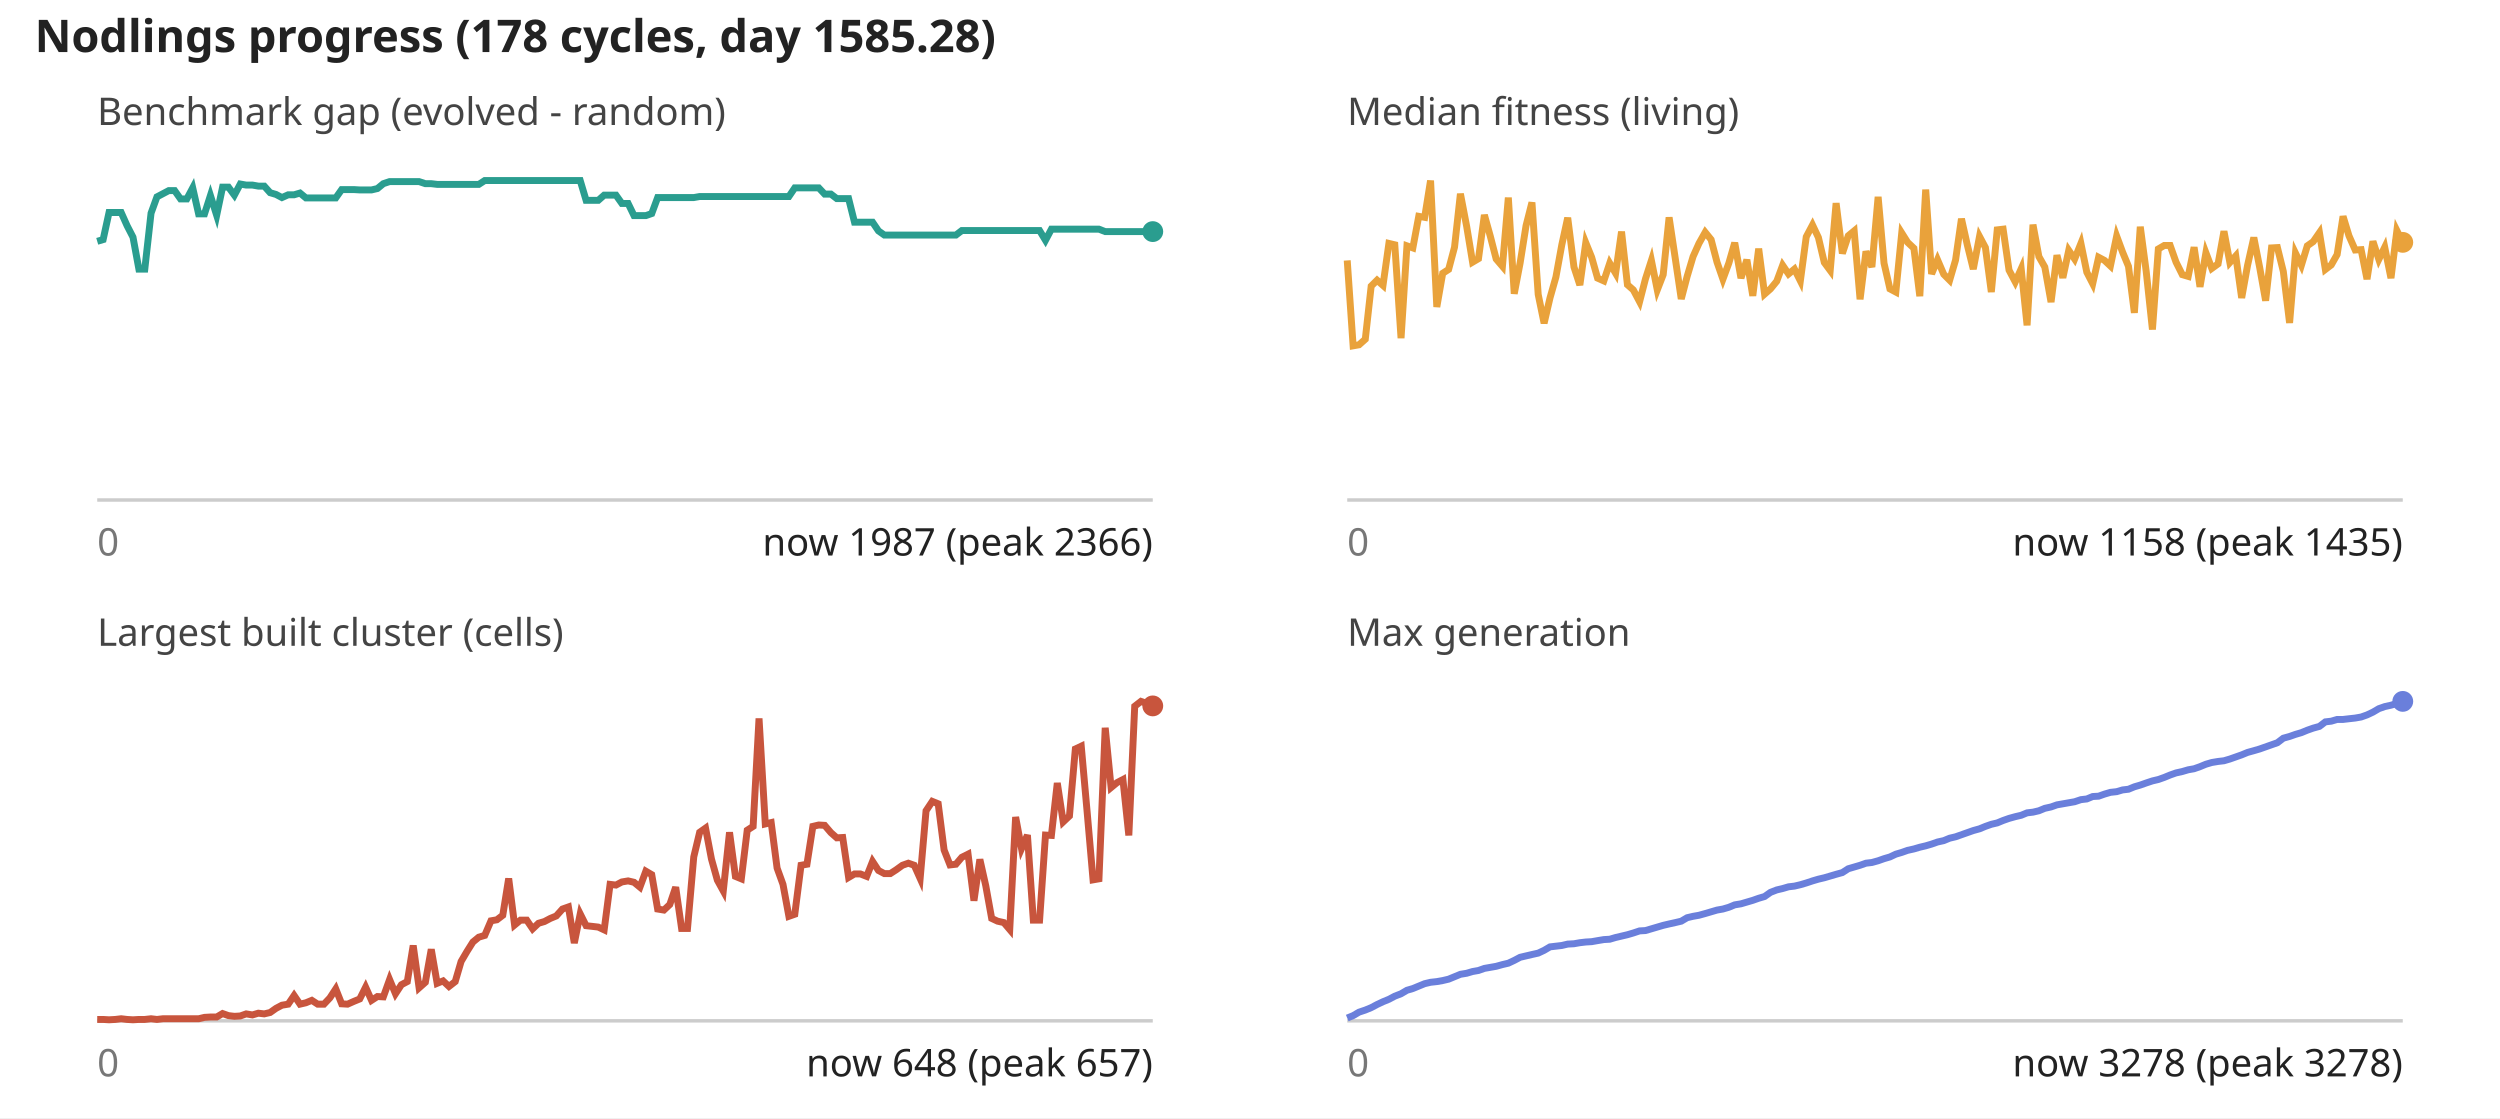
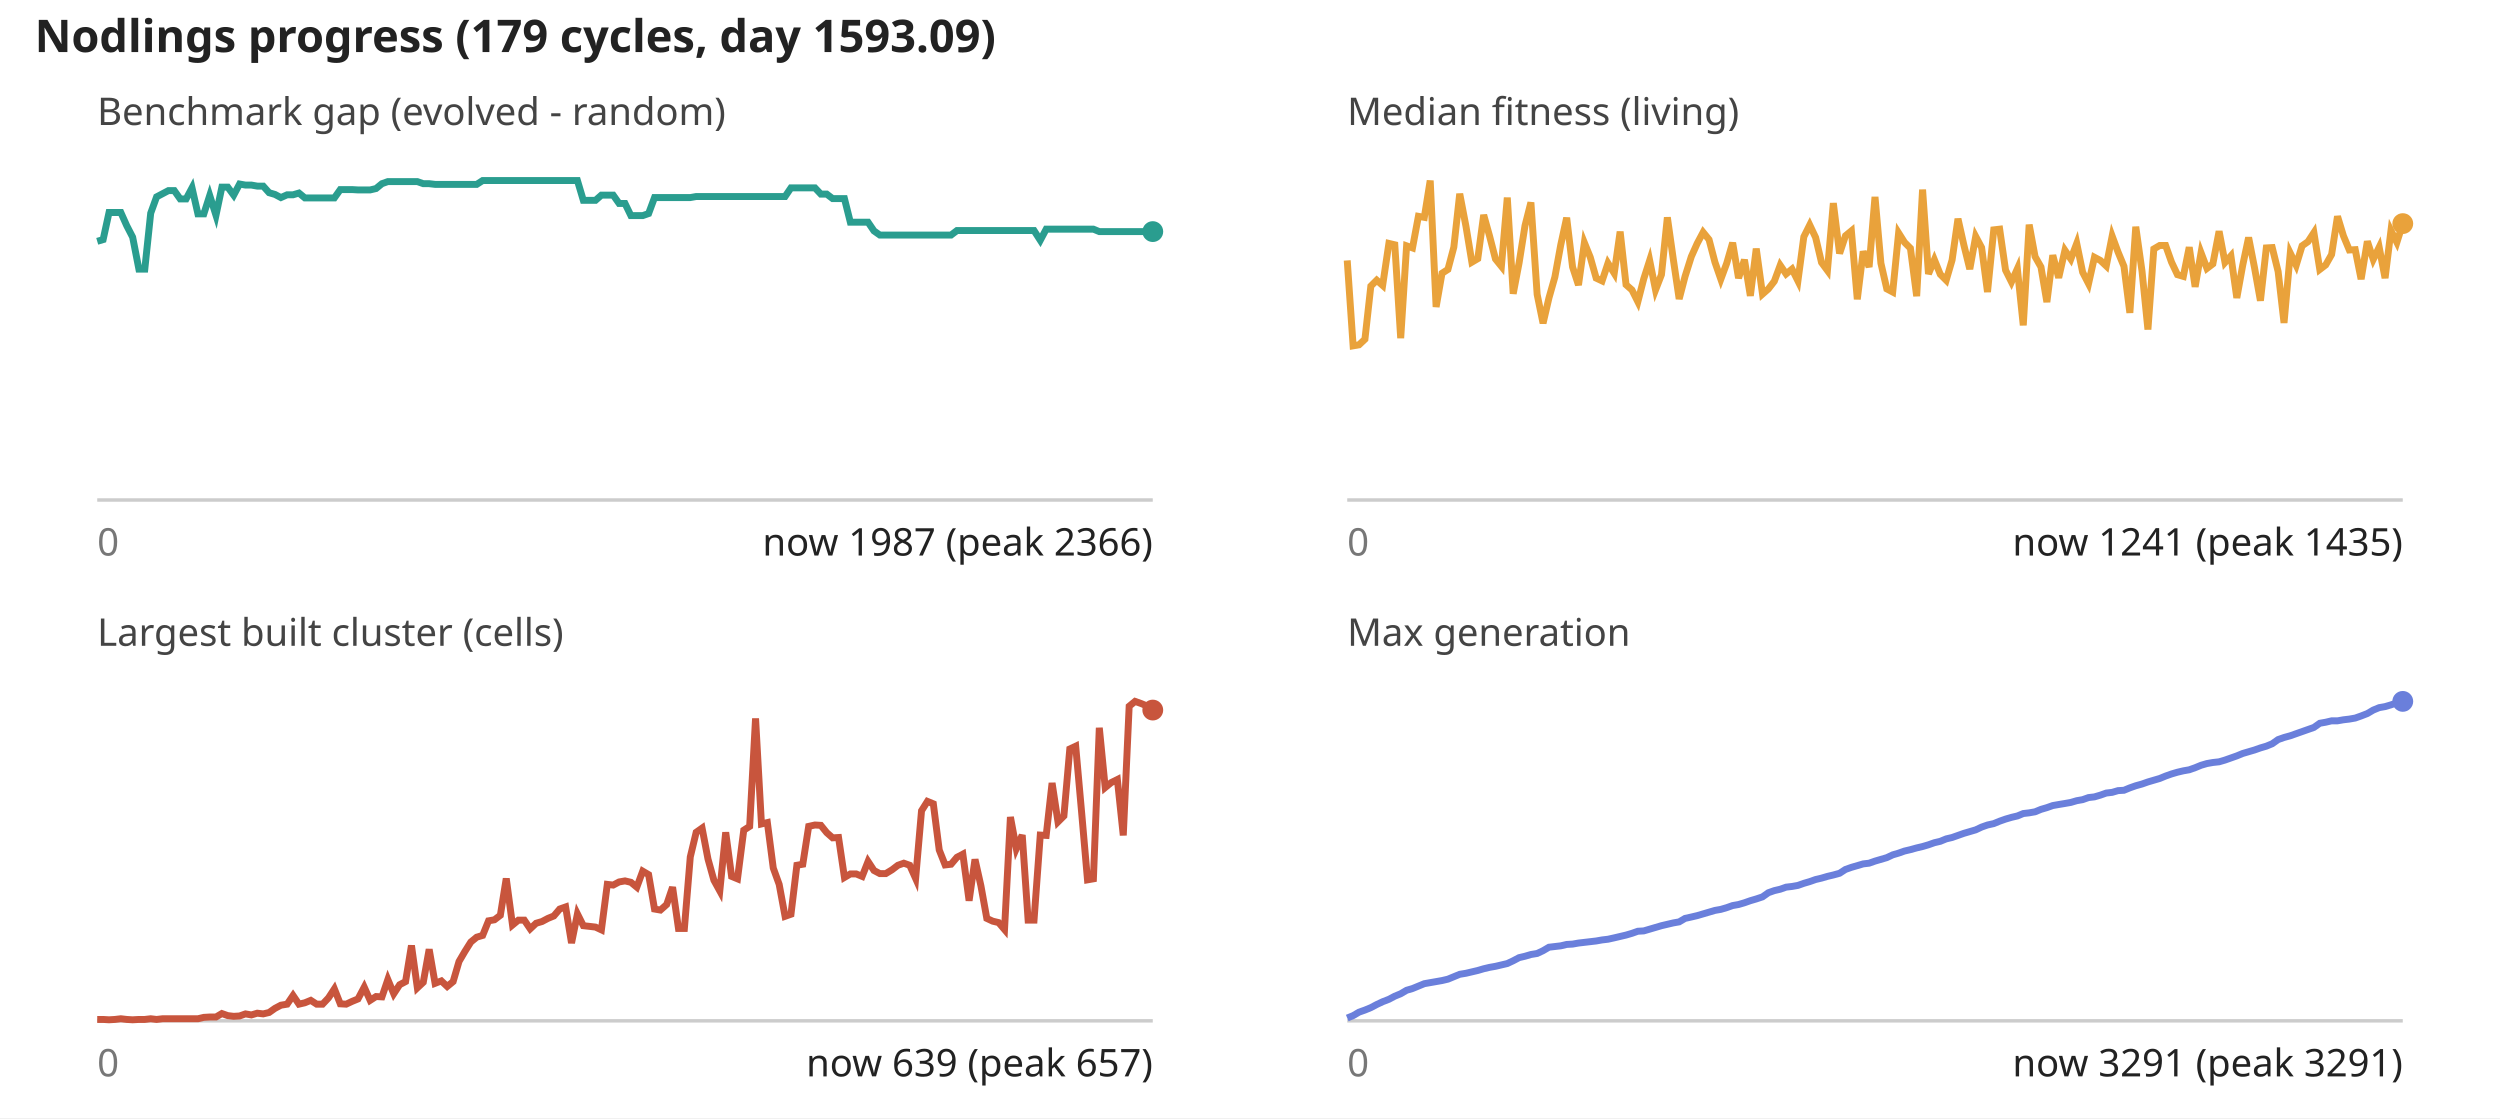
<svg xmlns="http://www.w3.org/2000/svg" viewBox="0 0 720 322" font-family="sans-serif" font-size="11">
  <rect width="100%" height="100%" fill="#fff" />
-   <text x="10" y="15" font-size="13" font-weight="bold" fill="#222">Nodlings progress (178 cycles, day 1585.28)</text>
+   <text x="10" y="15" font-size="13" font-weight="bold" fill="#222">Nodlings progress (179 cycles, day 1593.09)</text>
  <text x="28" y="36" fill="#444">Benchmark gap (evolved - random)</text>
  <line x1="28" y1="144" x2="332" y2="144" stroke="#ccc" />
-   <polyline fill="none" stroke="#2a9d8f" stroke-width="2" points="28.0,69.5 29.7,69.0 31.4,61.2 33.2,61.2 34.9,61.2 36.6,65.0 38.3,68.3 40.0,77.5 41.7,77.5 43.5,61.4 45.2,56.7 46.9,55.8 48.6,54.9 50.3,54.9 52.0,57.3 53.8,57.3 55.5,54.1 57.2,61.6 58.9,61.6 60.6,56.3 62.4,62.0 64.1,53.9 65.8,53.9 67.5,56.2 69.2,53.0 70.9,53.3 72.7,53.3 74.4,53.6 76.1,53.6 77.8,55.5 79.5,56.0 81.2,56.9 83.0,56.1 84.7,56.1 86.4,55.6 88.1,57.0 89.8,57.0 91.5,57.0 93.3,57.0 95.0,57.0 96.7,57.0 98.4,54.6 100.1,54.6 101.9,54.6 103.6,54.7 105.3,54.7 107.0,54.7 108.7,54.3 110.4,52.9 112.2,52.3 113.9,52.3 115.6,52.3 117.3,52.3 119.0,52.3 120.7,52.3 122.5,52.9 124.2,52.9 125.9,53.1 127.6,53.1 129.3,53.1 131.1,53.1 132.8,53.1 134.5,53.1 136.2,53.1 137.9,53.1 139.6,52.0 141.4,52.0 143.1,52.0 144.8,52.0 146.5,52.0 148.2,52.0 149.9,52.0 151.7,52.0 153.4,52.0 155.1,52.0 156.8,52.0 158.5,52.0 160.2,52.0 162.0,52.0 163.7,52.0 165.4,52.0 167.1,52.0 168.8,57.7 170.6,57.7 172.3,57.7 174.0,56.2 175.7,56.2 177.4,56.2 179.1,58.6 180.9,58.6 182.6,62.1 184.3,62.1 186.0,62.1 187.7,61.5 189.4,56.9 191.2,56.9 192.9,56.9 194.6,56.9 196.3,56.9 198.0,56.9 199.8,56.9 201.5,56.6 203.2,56.6 204.9,56.6 206.6,56.6 208.3,56.6 210.1,56.6 211.8,56.6 213.5,56.6 215.2,56.6 216.9,56.6 218.6,56.6 220.4,56.6 222.1,56.6 223.8,56.6 225.5,56.6 227.2,56.6 228.9,54.1 230.7,54.1 232.4,54.1 234.1,54.1 235.8,54.1 237.5,55.9 239.3,55.9 241.0,57.2 242.7,57.2 244.4,57.2 246.1,64.0 247.8,64.0 249.6,64.0 251.3,64.0 253.0,66.5 254.7,67.7 256.4,67.7 258.1,67.7 259.9,67.7 261.6,67.7 263.3,67.7 265.0,67.7 266.7,67.7 268.5,67.7 270.2,67.7 271.9,67.7 273.6,67.7 275.3,67.7 277.0,66.4 278.8,66.4 280.5,66.4 282.2,66.4 283.9,66.4 285.6,66.4 287.3,66.4 289.1,66.4 290.8,66.4 292.5,66.4 294.2,66.4 295.9,66.4 297.6,66.4 299.4,66.4 301.1,69.2 302.8,66.0 304.5,66.0 306.2,66.0 308.0,66.0 309.7,66.0 311.4,66.0 313.1,66.0 314.8,66.0 316.5,66.0 318.3,66.7 320.0,66.7 321.7,66.7 323.4,66.7 325.1,66.7 326.8,66.7 328.6,66.7 330.3,66.7 332.0,66.7" />
+   <polyline fill="none" stroke="#2a9d8f" stroke-width="2" points="28.0,69.5 29.7,69.0 31.4,61.2 33.1,61.2 34.8,61.2 36.5,65.0 38.2,68.3 40.0,77.5 41.7,77.5 43.4,61.4 45.1,56.7 46.8,55.8 48.5,54.9 50.2,54.9 51.9,57.3 53.6,57.3 55.3,54.1 57.0,61.6 58.7,61.6 60.4,56.3 62.2,62.0 63.9,53.9 65.6,53.9 67.3,56.2 69.0,53.0 70.7,53.3 72.4,53.3 74.1,53.6 75.8,53.6 77.5,55.5 79.2,56.0 80.9,56.9 82.7,56.1 84.4,56.1 86.1,55.6 87.8,57.0 89.5,57.0 91.2,57.0 92.9,57.0 94.6,57.0 96.3,57.0 98.0,54.6 99.7,54.6 101.4,54.6 103.1,54.7 104.9,54.7 106.6,54.7 108.3,54.3 110.0,52.9 111.7,52.3 113.4,52.3 115.1,52.3 116.8,52.3 118.5,52.3 120.2,52.3 121.9,52.9 123.6,52.9 125.3,53.1 127.1,53.1 128.8,53.1 130.5,53.1 132.2,53.1 133.9,53.1 135.6,53.1 137.3,53.1 139.0,52.0 140.7,52.0 142.4,52.0 144.1,52.0 145.8,52.0 147.6,52.0 149.3,52.0 151.0,52.0 152.7,52.0 154.4,52.0 156.1,52.0 157.8,52.0 159.5,52.0 161.2,52.0 162.9,52.0 164.6,52.0 166.3,52.0 168.0,57.7 169.8,57.7 171.5,57.7 173.2,56.2 174.9,56.2 176.6,56.2 178.3,58.6 180.0,58.6 181.7,62.1 183.4,62.1 185.1,62.1 186.8,61.5 188.5,56.9 190.2,56.9 192.0,56.9 193.7,56.9 195.4,56.9 197.1,56.9 198.8,56.9 200.5,56.6 202.2,56.6 203.9,56.6 205.6,56.6 207.3,56.6 209.0,56.6 210.7,56.6 212.4,56.6 214.2,56.6 215.9,56.6 217.6,56.6 219.3,56.6 221.0,56.6 222.7,56.6 224.4,56.6 226.1,56.6 227.8,54.1 229.5,54.1 231.2,54.1 232.9,54.1 234.7,54.1 236.4,55.9 238.1,55.9 239.8,57.2 241.5,57.2 243.2,57.2 244.9,64.0 246.6,64.0 248.3,64.0 250.0,64.0 251.7,66.5 253.4,67.7 255.1,67.7 256.9,67.7 258.6,67.7 260.3,67.7 262.0,67.7 263.7,67.7 265.4,67.7 267.1,67.7 268.8,67.7 270.5,67.7 272.2,67.7 273.9,67.7 275.6,66.4 277.3,66.4 279.1,66.4 280.8,66.4 282.5,66.4 284.2,66.4 285.9,66.4 287.6,66.4 289.3,66.4 291.0,66.4 292.7,66.4 294.4,66.4 296.1,66.4 297.8,66.4 299.6,69.2 301.3,66.0 303.0,66.0 304.7,66.0 306.4,66.0 308.1,66.0 309.8,66.0 311.5,66.0 313.2,66.0 314.9,66.0 316.6,66.7 318.3,66.7 320.0,66.7 321.8,66.7 323.5,66.7 325.2,66.7 326.9,66.7 328.6,66.7 330.3,66.7 332.0,66.7" />
  <circle cx="332.0" cy="66.7" r="3" fill="#2a9d8f" />
  <text x="28" y="160" fill="#777">0</text>
  <text x="332" y="160" text-anchor="end" fill="#222">now 1987 (peak 2366)</text>
  <text x="388" y="36" fill="#444">Median fitness (living)</text>
  <line x1="388" y1="144" x2="692" y2="144" stroke="#ccc" />
-   <polyline fill="none" stroke="#e9a23b" stroke-width="2" points="388.0,75.0 389.7,99.6 391.4,99.3 393.2,97.7 394.9,82.4 396.6,80.7 398.3,82.2 400.0,70.1 401.7,70.5 403.5,97.4 405.2,70.8 406.9,71.4 408.6,62.3 410.3,62.6 412.0,52.0 413.8,88.4 415.5,78.7 417.2,77.6 418.9,71.2 420.6,55.8 422.4,65.2 424.1,75.5 425.8,74.5 427.5,61.9 429.2,68.0 430.9,74.6 432.7,76.7 434.4,56.9 436.1,84.6 437.8,75.7 439.5,65.0 441.2,58.3 443.0,84.8 444.7,93.1 446.4,85.8 448.1,79.8 449.8,70.5 451.5,62.7 453.3,76.9 455.0,82.1 456.7,69.9 458.4,74.1 460.1,80.1 461.9,80.9 463.6,75.8 465.3,78.7 467.0,66.7 468.7,82.0 470.4,83.5 472.2,86.9 473.9,80.3 475.6,75.0 477.3,83.5 479.0,79.1 480.7,62.6 482.5,74.6 484.2,86.1 485.9,79.6 487.6,73.9 489.3,70.1 491.1,66.9 492.8,69.0 494.5,75.5 496.2,80.4 497.9,75.8 499.6,69.9 501.4,80.1 503.1,74.8 504.8,85.2 506.5,71.6 508.2,84.7 509.9,83.2 511.7,81.0 513.4,76.4 515.1,78.9 516.8,77.5 518.5,80.9 520.2,68.2 522.0,64.8 523.7,68.4 525.4,75.6 527.1,77.9 528.8,58.5 530.6,73.0 532.3,67.9 534.0,66.5 535.7,86.2 537.4,72.4 539.1,76.9 540.9,56.7 542.6,75.8 544.3,83.2 546.0,84.1 547.7,67.1 549.4,69.8 551.2,71.5 552.9,85.3 554.6,54.6 556.3,78.9 558.0,74.8 559.8,79.0 561.5,80.7 563.2,74.9 564.9,63.0 566.6,70.6 568.3,77.5 570.1,68.1 571.8,71.3 573.5,84.1 575.2,66.2 576.9,66.0 578.6,77.8 580.4,81.2 582.1,77.4 583.8,93.7 585.5,64.7 587.2,73.9 588.9,76.9 590.7,87.0 592.4,73.5 594.1,80.0 595.8,72.1 597.5,74.6 599.3,70.1 601.0,78.4 602.7,81.7 604.4,74.1 606.1,75.0 607.8,76.6 609.6,68.0 611.3,72.6 613.0,76.7 614.7,90.1 616.4,65.3 618.1,78.1 619.9,94.9 621.6,71.7 623.3,70.7 625.0,70.7 626.7,75.5 628.5,79.1 630.2,79.6 631.9,71.2 633.6,82.6 635.3,72.8 637.0,77.3 638.8,76.0 640.5,66.6 642.2,75.6 643.9,73.7 645.6,85.8 647.3,76.4 649.1,68.4 650.8,77.1 652.5,86.6 654.2,71.4 655.9,71.3 657.6,78.2 659.4,93.0 661.1,72.9 662.8,76.4 664.5,70.8 666.2,69.6 668.0,67.0 669.7,77.6 671.4,76.3 673.1,73.3 674.8,62.3 676.5,67.9 678.3,72.0 680.0,71.9 681.7,80.4 683.4,69.5 685.1,74.7 686.8,71.2 688.6,80.1 690.3,66.4 692.0,69.8" />
-   <circle cx="692.0" cy="69.8" r="3" fill="#e9a23b" />
+   <polyline fill="none" stroke="#e9a23b" stroke-width="2" points="388.0,75.0 389.7,99.6 391.4,99.3 393.1,97.7 394.8,82.4 396.5,80.7 398.2,82.2 400.0,70.1 401.7,70.5 403.4,97.4 405.1,70.8 406.8,71.4 408.5,62.3 410.2,62.6 411.9,52.0 413.6,88.4 415.3,78.7 417.0,77.6 418.7,71.2 420.4,55.8 422.2,65.2 423.9,75.5 425.6,74.5 427.3,61.9 429.0,68.0 430.7,74.6 432.4,76.7 434.1,56.9 435.8,84.6 437.5,75.7 439.2,65.0 440.9,58.3 442.7,84.8 444.4,93.1 446.1,85.8 447.8,79.8 449.5,70.5 451.2,62.7 452.9,76.9 454.6,82.1 456.3,69.9 458.0,74.1 459.7,80.1 461.4,80.9 463.1,75.8 464.9,78.7 466.6,66.7 468.3,82.0 470.0,83.5 471.7,86.9 473.4,80.3 475.1,75.0 476.8,83.5 478.5,79.1 480.2,62.6 481.9,74.6 483.6,86.1 485.3,79.6 487.1,73.9 488.8,70.1 490.5,66.9 492.2,69.0 493.9,75.5 495.6,80.4 497.3,75.8 499.0,69.9 500.7,80.1 502.4,74.8 504.1,85.2 505.8,71.6 507.6,84.7 509.3,83.2 511.0,81.0 512.7,76.4 514.4,78.9 516.1,77.5 517.8,80.9 519.5,68.2 521.2,64.8 522.9,68.4 524.6,75.6 526.3,77.9 528.0,58.5 529.8,73.0 531.5,67.9 533.2,66.5 534.9,86.2 536.6,72.4 538.3,76.9 540.0,56.7 541.7,75.8 543.4,83.2 545.1,84.1 546.8,67.1 548.5,69.8 550.2,71.5 552.0,85.3 553.7,54.6 555.4,78.9 557.1,74.8 558.8,79.0 560.5,80.7 562.2,74.9 563.9,63.0 565.6,70.6 567.3,77.5 569.0,68.1 570.7,71.3 572.4,84.1 574.2,66.2 575.9,66.0 577.6,77.8 579.3,81.2 581.0,77.4 582.7,93.7 584.4,64.7 586.1,73.9 587.8,76.9 589.5,87.0 591.2,73.5 592.9,80.0 594.7,72.1 596.4,74.6 598.1,70.1 599.8,78.4 601.5,81.7 603.2,74.1 604.9,75.0 606.6,76.6 608.3,68.0 610.0,72.6 611.7,76.7 613.4,90.1 615.1,65.3 616.9,78.1 618.6,94.9 620.3,71.7 622.0,70.7 623.7,70.7 625.4,75.5 627.1,79.1 628.8,79.6 630.5,71.2 632.2,82.6 633.9,72.8 635.6,77.3 637.3,76.0 639.1,66.6 640.8,75.6 642.5,73.7 644.2,85.8 645.9,76.4 647.6,68.4 649.3,77.1 651.0,86.6 652.7,71.4 654.4,71.3 656.1,78.2 657.8,93.0 659.6,72.9 661.3,76.4 663.0,70.8 664.7,69.6 666.4,67.0 668.1,77.6 669.8,76.3 671.5,73.3 673.2,62.3 674.9,67.9 676.6,72.0 678.3,71.9 680.0,80.4 681.8,69.5 683.5,74.7 685.2,71.2 686.9,80.1 688.6,66.4 690.3,69.8 692.0,64.4" />
+   <circle cx="692.0" cy="64.4" r="3" fill="#e9a23b" />
  <text x="388" y="160" fill="#777">0</text>
-   <text x="692" y="160" text-anchor="end" fill="#222">now 1158 (peak 1435)</text>
+   <text x="692" y="160" text-anchor="end" fill="#222">now 1241 (peak 1435)</text>
  <text x="28" y="186" fill="#444">Largest built cluster (cells)</text>
  <line x1="28" y1="294" x2="332" y2="294" stroke="#ccc" />
-   <polyline fill="none" stroke="#c8553d" stroke-width="2" points="28.0,293.6 29.7,293.6 31.4,293.7 33.2,293.6 34.9,293.4 36.6,293.6 38.3,293.7 40.0,293.6 41.7,293.6 43.5,293.4 45.2,293.6 46.9,293.4 48.6,293.4 50.3,293.4 52.0,293.4 53.8,293.4 55.5,293.4 57.2,293.4 58.9,293.0 60.6,292.9 62.4,292.9 64.1,291.9 65.8,292.5 67.5,292.7 69.2,292.6 70.9,292.0 72.7,292.3 74.4,291.8 76.1,292.0 77.8,291.6 79.5,290.4 81.2,289.5 83.0,289.2 84.7,286.7 86.4,289.2 88.1,288.8 89.8,288.1 91.5,289.2 93.3,289.2 95.0,287.4 96.7,284.8 98.4,289.1 100.1,289.2 101.9,288.4 103.6,287.7 105.3,284.3 107.0,288.1 108.7,287.0 110.4,287.1 112.2,282.1 113.9,286.2 115.6,283.6 117.3,282.7 119.0,272.3 120.7,284.5 122.5,282.9 124.2,273.4 125.9,283.2 127.6,282.5 129.3,284.1 131.1,282.7 132.8,276.9 134.5,274.0 136.2,271.3 137.9,269.9 139.6,269.4 141.4,265.2 143.1,264.9 144.8,263.6 146.5,253.0 148.2,266.4 149.9,265.0 151.7,265.0 153.4,267.5 155.1,265.9 156.8,265.4 158.5,264.5 160.2,263.8 162.0,261.8 163.7,261.2 165.4,271.6 167.1,263.2 168.8,266.6 170.6,266.8 172.3,267.0 174.0,267.8 175.7,254.7 177.4,254.9 179.1,254.0 180.9,253.7 182.6,254.1 184.3,255.5 186.0,250.9 187.7,251.9 189.4,261.8 191.2,262.1 192.9,260.5 194.6,255.5 196.3,267.4 198.0,267.4 199.8,246.8 201.5,239.7 203.2,238.5 204.9,247.4 206.6,253.5 208.3,256.6 210.1,239.7 211.8,252.4 213.5,253.1 215.2,239.1 216.9,238.0 218.6,206.9 220.4,237.3 222.1,236.9 223.8,250.0 225.5,254.7 227.2,263.9 228.9,263.3 230.7,249.2 232.4,248.9 234.1,238.0 235.8,237.6 237.5,237.7 239.3,239.8 241.0,241.3 242.7,241.2 244.4,252.7 246.1,251.7 247.8,251.7 249.6,252.4 251.3,248.1 253.0,250.7 254.7,251.6 256.4,251.6 258.1,250.5 259.9,249.2 261.6,248.6 263.3,249.2 265.0,253.0 266.7,233.5 268.5,230.8 270.2,231.5 271.9,244.8 273.6,249.1 275.3,248.9 277.0,246.9 278.8,246.0 280.5,259.4 282.2,247.5 283.9,255.1 285.6,264.5 287.3,265.3 289.1,265.7 290.8,267.7 292.5,235.3 294.2,244.4 295.9,240.5 297.6,265.0 299.4,265.0 301.1,240.5 302.8,240.6 304.5,225.5 306.2,236.7 308.0,235.0 309.7,215.7 311.4,214.9 313.1,233.9 314.8,253.4 316.5,253.1 318.3,209.6 320.0,226.8 321.7,225.4 323.4,224.5 325.1,240.6 326.8,203.4 328.6,202.0 330.3,202.6 332.0,203.3" />
-   <circle cx="332.0" cy="203.3" r="3" fill="#c8553d" />
+   <polyline fill="none" stroke="#c8553d" stroke-width="2" points="28.0,293.6 29.7,293.6 31.4,293.7 33.1,293.6 34.8,293.4 36.5,293.6 38.2,293.7 40.0,293.6 41.7,293.6 43.4,293.4 45.1,293.6 46.8,293.4 48.5,293.4 50.2,293.4 51.9,293.4 53.6,293.4 55.3,293.4 57.0,293.4 58.7,293.0 60.4,292.9 62.2,292.9 63.9,291.9 65.6,292.5 67.3,292.7 69.0,292.6 70.7,292.0 72.4,292.3 74.1,291.8 75.8,292.0 77.5,291.6 79.2,290.4 80.9,289.5 82.7,289.2 84.4,286.7 86.1,289.2 87.8,288.8 89.5,288.1 91.2,289.2 92.9,289.2 94.6,287.4 96.3,284.8 98.0,289.1 99.7,289.2 101.4,288.4 103.1,287.7 104.9,284.3 106.6,288.1 108.3,287.0 110.0,287.1 111.7,282.1 113.4,286.2 115.1,283.6 116.8,282.7 118.5,272.3 120.2,284.5 121.9,282.9 123.6,273.4 125.3,283.2 127.1,282.5 128.8,284.1 130.5,282.7 132.2,276.9 133.9,274.0 135.6,271.3 137.3,269.9 139.0,269.4 140.7,265.2 142.4,264.9 144.1,263.6 145.8,253.0 147.6,266.4 149.3,265.0 151.0,265.0 152.7,267.5 154.4,265.9 156.1,265.4 157.8,264.5 159.5,263.8 161.2,261.8 162.9,261.2 164.6,271.6 166.3,263.2 168.0,266.6 169.8,266.8 171.5,267.0 173.2,267.8 174.9,254.7 176.6,254.9 178.3,254.0 180.0,253.7 181.7,254.1 183.4,255.5 185.1,250.9 186.8,251.9 188.5,261.8 190.2,262.1 192.0,260.5 193.7,255.5 195.4,267.4 197.1,267.4 198.8,246.8 200.5,239.7 202.2,238.5 203.9,247.4 205.6,253.5 207.3,256.6 209.0,239.7 210.7,252.4 212.4,253.1 214.2,239.1 215.9,238.0 217.6,206.9 219.3,237.3 221.0,236.9 222.7,250.0 224.4,254.7 226.1,263.9 227.8,263.3 229.5,249.2 231.2,248.9 232.9,238.0 234.7,237.6 236.4,237.7 238.1,239.8 239.8,241.3 241.5,241.2 243.2,252.7 244.9,251.7 246.6,251.7 248.3,252.4 250.0,248.1 251.7,250.7 253.4,251.6 255.1,251.6 256.9,250.5 258.6,249.2 260.3,248.6 262.0,249.2 263.7,253.0 265.4,233.5 267.1,230.8 268.8,231.5 270.5,244.8 272.2,249.1 273.9,248.9 275.6,246.9 277.3,246.0 279.1,259.4 280.8,247.5 282.5,255.1 284.2,264.5 285.9,265.3 287.6,265.7 289.3,267.7 291.0,235.3 292.7,244.4 294.4,240.5 296.1,265.0 297.8,265.0 299.6,240.5 301.3,240.6 303.0,225.5 304.7,236.7 306.4,235.0 308.1,215.7 309.8,214.9 311.5,233.9 313.2,253.4 314.9,253.1 316.6,209.6 318.3,226.8 320.0,225.4 321.8,224.5 323.5,240.6 325.2,203.4 326.9,202.0 328.6,202.6 330.3,203.3 332.0,204.5" />
+   <circle cx="332.0" cy="204.5" r="3" fill="#c8553d" />
  <text x="28" y="310" fill="#777">0</text>
-   <text x="332" y="310" text-anchor="end" fill="#222">now 648 (peak 657)</text>
+   <text x="332" y="310" text-anchor="end" fill="#222">now 639 (peak 657)</text>
  <text x="388" y="186" fill="#444">Max generation</text>
  <line x1="388" y1="294" x2="692" y2="294" stroke="#ccc" />
-   <polyline fill="none" stroke="#6a7fdb" stroke-width="2" points="388.0,293.2 389.7,292.5 391.4,291.5 393.2,290.9 394.9,290.2 396.6,289.3 398.3,288.5 400.0,287.8 401.7,286.9 403.5,286.2 405.2,285.2 406.9,284.7 408.6,284.0 410.3,283.3 412.0,282.9 413.8,282.7 415.5,282.4 417.2,282.0 418.9,281.3 420.6,280.6 422.4,280.3 424.1,279.8 425.8,279.5 427.5,278.9 429.2,278.6 430.9,278.3 432.7,277.8 434.4,277.4 436.1,276.6 437.8,275.7 439.5,275.3 441.2,274.9 443.0,274.5 444.7,273.7 446.4,272.7 448.1,272.5 449.8,272.3 451.5,271.9 453.3,271.8 455.0,271.5 456.7,271.3 458.4,271.2 460.1,270.9 461.9,270.6 463.6,270.5 465.3,270.0 467.0,269.6 468.7,269.2 470.4,268.7 472.2,268.1 473.9,268.0 475.6,267.5 477.3,267.0 479.0,266.5 480.7,266.1 482.5,265.7 484.2,265.3 485.9,264.3 487.6,263.9 489.3,263.6 491.1,263.1 492.8,262.6 494.5,262.1 496.2,261.8 497.9,261.3 499.6,260.6 501.4,260.3 503.1,259.8 504.8,259.3 506.5,258.7 508.2,258.2 509.9,257.0 511.7,256.3 513.4,255.9 515.1,255.4 516.8,255.2 518.5,254.8 520.2,254.3 522.0,253.7 523.7,253.2 525.4,252.8 527.1,252.3 528.8,251.8 530.6,251.3 532.3,250.2 534.0,249.7 535.7,249.2 537.4,248.6 539.1,248.4 540.9,247.9 542.6,247.3 544.3,246.8 546.0,246.0 547.7,245.5 549.4,244.9 551.2,244.5 552.9,244.0 554.6,243.6 556.3,243.1 558.0,242.5 559.8,242.1 561.5,241.4 563.2,241.0 564.9,240.4 566.6,239.8 568.3,239.2 570.1,238.7 571.8,238.0 573.5,237.4 575.2,237.0 576.9,236.3 578.6,235.7 580.4,235.2 582.1,234.8 583.8,234.1 585.5,233.9 587.2,233.5 588.9,232.8 590.7,232.4 592.4,231.8 594.1,231.5 595.8,231.2 597.5,230.9 599.3,230.3 601.0,230.1 602.7,229.4 604.4,229.3 606.1,228.7 607.8,228.2 609.6,228.0 611.3,227.5 613.0,227.3 614.7,226.6 616.4,226.1 618.1,225.5 619.9,224.9 621.6,224.5 623.3,223.9 625.0,223.2 626.7,222.6 628.5,222.2 630.2,221.7 631.9,221.4 633.6,220.8 635.3,220.1 637.0,219.6 638.8,219.3 640.5,219.1 642.2,218.6 643.9,218.0 645.6,217.4 647.3,216.7 649.1,216.2 650.8,215.7 652.5,215.1 654.2,214.5 655.9,213.9 657.6,212.6 659.4,212.1 661.1,211.5 662.8,211.0 664.5,210.3 666.2,209.7 668.0,209.2 669.7,207.9 671.4,207.7 673.1,207.2 674.8,207.2 676.5,207.0 678.3,206.8 680.0,206.5 681.7,205.9 683.4,205.1 685.1,204.1 686.8,203.5 688.6,203.1 690.3,202.6 692.0,202.0" />
+   <polyline fill="none" stroke="#6a7fdb" stroke-width="2" points="388.0,293.2 389.7,292.5 391.4,291.5 393.1,290.9 394.8,290.2 396.5,289.3 398.2,288.5 400.0,287.8 401.7,286.9 403.4,286.2 405.1,285.2 406.8,284.7 408.5,284.0 410.2,283.3 411.9,283.0 413.6,282.7 415.3,282.4 417.0,282.0 418.7,281.3 420.4,280.6 422.2,280.3 423.9,279.9 425.6,279.5 427.3,279.0 429.0,278.6 430.7,278.3 432.4,277.9 434.1,277.5 435.8,276.7 437.5,275.8 439.2,275.4 440.9,274.9 442.7,274.6 444.4,273.8 446.1,272.8 447.8,272.6 449.5,272.4 451.2,272.0 452.9,271.9 454.6,271.6 456.3,271.4 458.0,271.2 459.7,271.0 461.4,270.7 463.1,270.5 464.9,270.1 466.6,269.7 468.3,269.3 470.0,268.8 471.7,268.2 473.4,268.1 475.1,267.6 476.8,267.1 478.5,266.6 480.2,266.2 481.9,265.8 483.6,265.5 485.3,264.5 487.1,264.1 488.8,263.7 490.5,263.2 492.2,262.7 493.9,262.2 495.6,261.9 497.3,261.4 499.0,260.8 500.7,260.5 502.4,260.0 504.1,259.4 505.8,258.9 507.6,258.3 509.3,257.1 511.0,256.5 512.7,256.1 514.4,255.5 516.1,255.3 517.8,255.0 519.5,254.4 521.2,253.9 522.9,253.3 524.6,252.9 526.3,252.4 528.0,252.0 529.8,251.5 531.5,250.4 533.2,249.8 534.9,249.3 536.6,248.8 538.3,248.6 540.0,248.0 541.7,247.5 543.4,247.0 545.1,246.2 546.8,245.7 548.5,245.1 550.2,244.7 552.0,244.2 553.7,243.8 555.4,243.3 557.1,242.7 558.8,242.3 560.5,241.6 562.2,241.2 563.9,240.6 565.6,240.0 567.3,239.5 569.0,239.0 570.7,238.2 572.4,237.6 574.2,237.2 575.9,236.5 577.6,235.9 579.3,235.4 581.0,235.0 582.7,234.3 584.4,234.1 586.1,233.8 587.8,233.1 589.5,232.6 591.2,232.0 592.9,231.7 594.7,231.4 596.4,231.1 598.1,230.6 599.8,230.3 601.5,229.7 603.2,229.5 604.9,229.0 606.6,228.4 608.3,228.2 610.0,227.7 611.7,227.6 613.4,226.9 615.1,226.3 616.9,225.8 618.6,225.2 620.3,224.7 622.0,224.2 623.7,223.5 625.4,222.9 627.1,222.4 628.8,222.0 630.5,221.7 632.2,221.1 633.9,220.4 635.6,219.9 637.3,219.6 639.1,219.4 640.8,218.9 642.5,218.3 644.2,217.7 645.9,217.0 647.6,216.5 649.3,216.0 651.0,215.4 652.7,214.9 654.4,214.2 656.1,213.0 657.8,212.4 659.6,211.9 661.3,211.3 663.0,210.7 664.7,210.1 666.4,209.5 668.1,208.3 669.8,208.0 671.5,207.6 673.2,207.6 674.9,207.3 676.6,207.1 678.3,206.8 680.0,206.2 681.8,205.5 683.5,204.5 685.2,203.8 686.9,203.5 688.6,203.0 690.3,202.4 692.0,202.0" />
  <circle cx="692.0" cy="202.0" r="3" fill="#6a7fdb" />
  <text x="388" y="310" fill="#777">0</text>
-   <text x="692" y="310" text-anchor="end" fill="#222">now 3278 (peak 3278)</text>
+   <text x="692" y="310" text-anchor="end" fill="#222">now 3291 (peak 3291)</text>
</svg>
